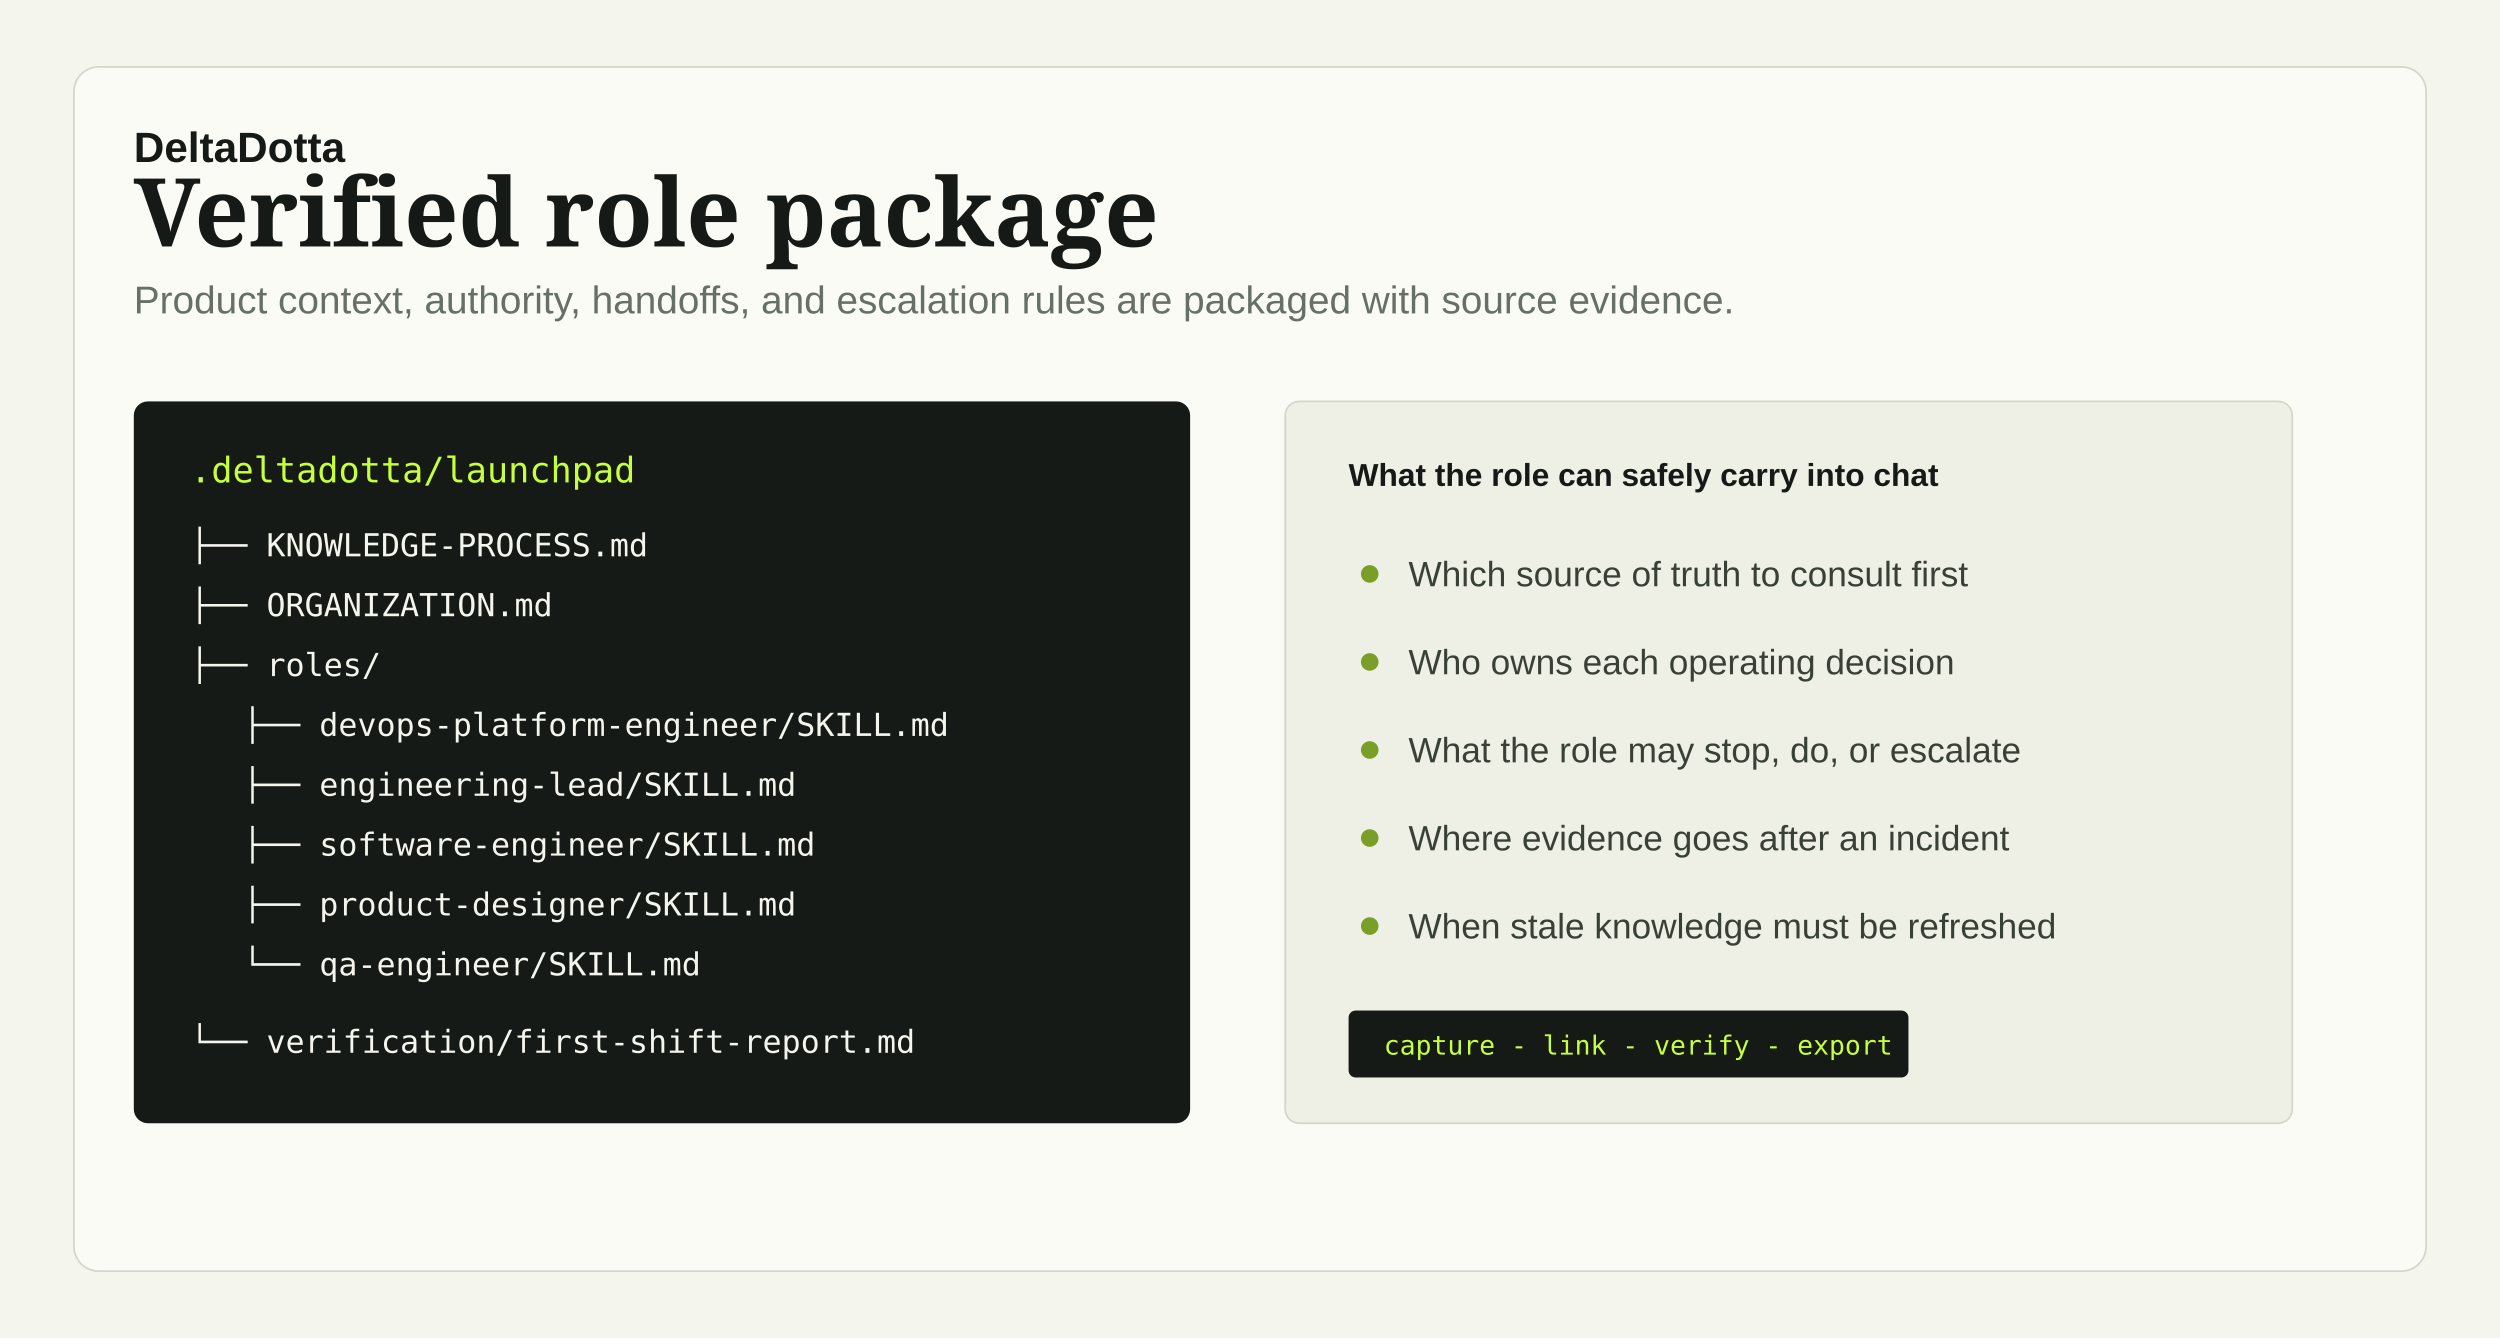
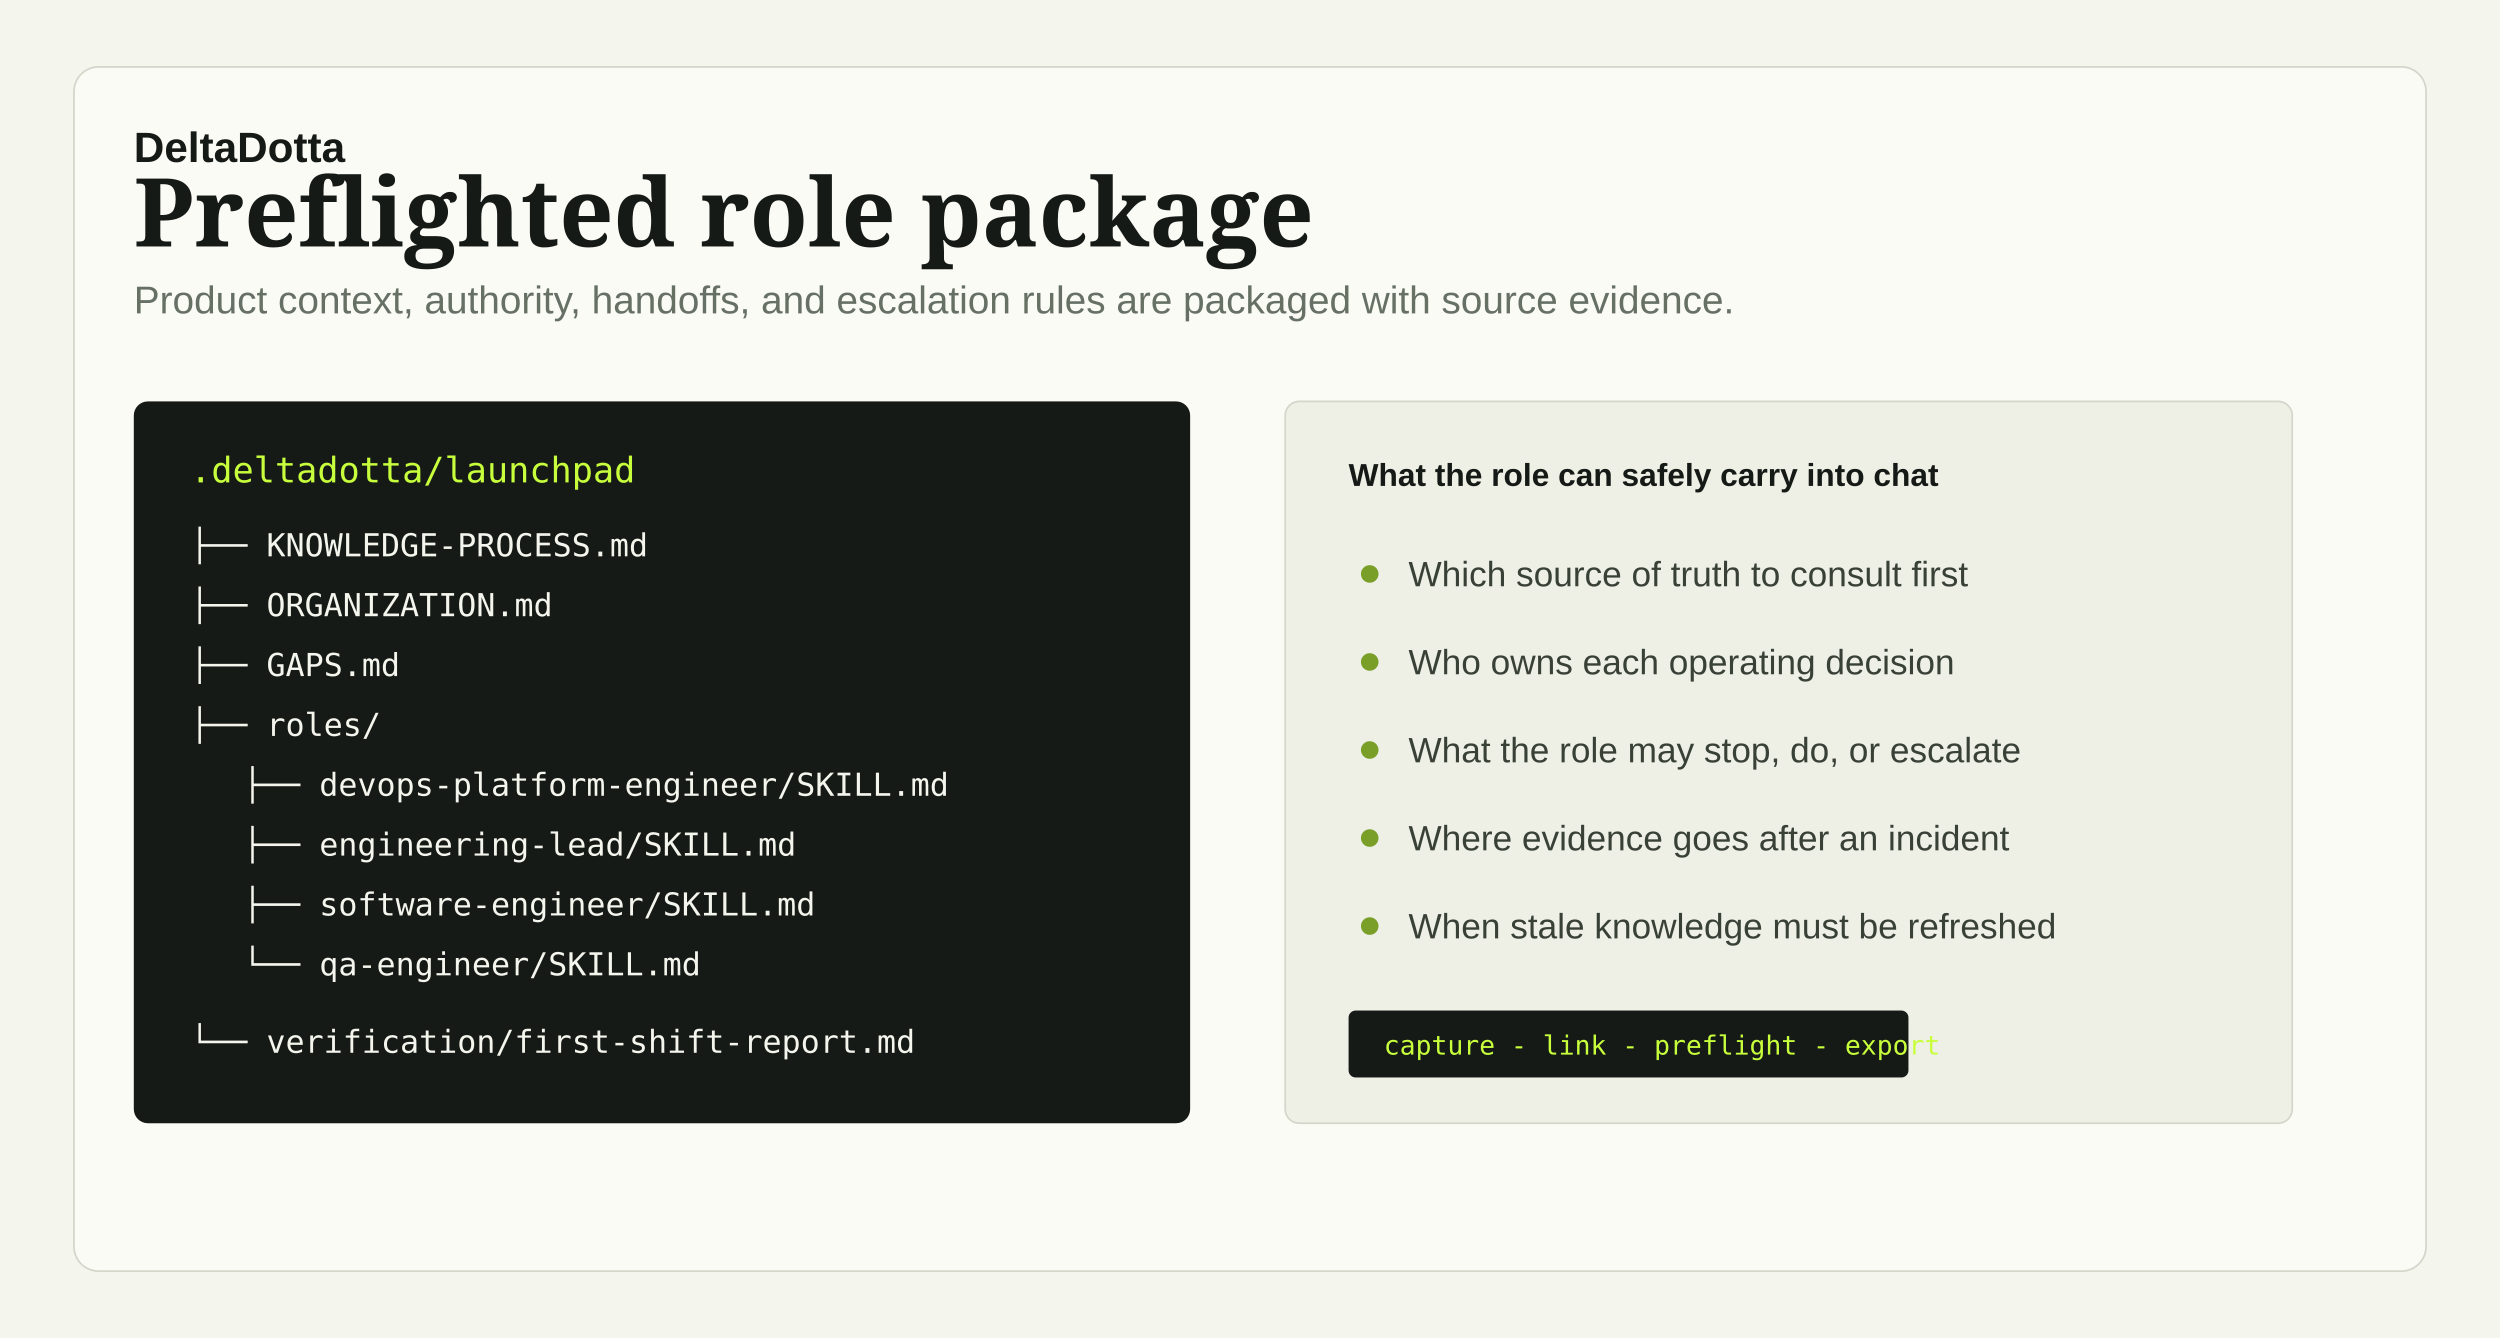
<svg xmlns="http://www.w3.org/2000/svg" width="1420" height="760" viewBox="0 0 1420 760">
  <rect width="1420" height="760" fill="#f4f5ed" />
  <rect x="42" y="38" width="1336" height="684" rx="14" fill="#fbfbf6" stroke="#d3d7ca" />
  <text x="76" y="92" font-family="Arial, sans-serif" font-size="24" font-weight="700" fill="#161a16">DeltaDotta</text>
-   <text x="76" y="140" font-family="Georgia, serif" font-size="54" font-weight="600" fill="#161a16">Verified role package</text>
+   <text x="76" y="140" font-family="Georgia, serif" font-size="54" font-weight="600" fill="#161a16">Preflighted role package</text>
  <text x="76" y="178" font-family="Arial, sans-serif" font-size="22" fill="#667064">Product context, authority, handoffs, and escalation rules are packaged with source evidence.</text>
  <rect x="76" y="228" width="600" height="410" rx="8" fill="#161a16" />
  <text x="108" y="274" font-family="Menlo, monospace" font-size="20" fill="#c8ff3c">.deltadotta/launchpad</text>
  <text x="108" y="316" font-family="Menlo, monospace" font-size="18" fill="#f4f5ed">├── KNOWLEDGE-PROCESS.md</text>
  <text x="108" y="350" font-family="Menlo, monospace" font-size="18" fill="#f4f5ed">├── ORGANIZATION.md</text>
-   <text x="108" y="384" font-family="Menlo, monospace" font-size="18" fill="#f4f5ed">├── roles/</text>
-   <text x="138" y="418" font-family="Menlo, monospace" font-size="18" fill="#f4f5ed">├── devops-platform-engineer/SKILL.md</text>
-   <text x="138" y="452" font-family="Menlo, monospace" font-size="18" fill="#f4f5ed">├── engineering-lead/SKILL.md</text>
-   <text x="138" y="486" font-family="Menlo, monospace" font-size="18" fill="#f4f5ed">├── software-engineer/SKILL.md</text>
-   <text x="138" y="520" font-family="Menlo, monospace" font-size="18" fill="#f4f5ed">├── product-designer/SKILL.md</text>
+   <text x="108" y="384" font-family="Menlo, monospace" font-size="18" fill="#f4f5ed">├── GAPS.md</text>
+   <text x="108" y="418" font-family="Menlo, monospace" font-size="18" fill="#f4f5ed">├── roles/</text>
+   <text x="138" y="452" font-family="Menlo, monospace" font-size="18" fill="#f4f5ed">├── devops-platform-engineer/SKILL.md</text>
+   <text x="138" y="486" font-family="Menlo, monospace" font-size="18" fill="#f4f5ed">├── engineering-lead/SKILL.md</text>
+   <text x="138" y="520" font-family="Menlo, monospace" font-size="18" fill="#f4f5ed">├── software-engineer/SKILL.md</text>
  <text x="138" y="554" font-family="Menlo, monospace" font-size="18" fill="#f4f5ed">└── qa-engineer/SKILL.md</text>
  <text x="108" y="598" font-family="Menlo, monospace" font-size="18" fill="#f4f5ed">└── verification/first-shift-report.md</text>
  <rect x="730" y="228" width="572" height="410" rx="8" fill="#eef0e6" stroke="#d3d7ca" />
  <text x="766" y="276" font-family="Arial, sans-serif" font-size="18" font-weight="700" fill="#161a16">What the role can safely carry into chat</text>
  <circle cx="778" cy="326" r="5" fill="#7a9f29" />
  <text x="800" y="333" font-family="Arial, sans-serif" font-size="20" fill="#394137">Which source of truth to consult first</text>
  <circle cx="778" cy="376" r="5" fill="#7a9f29" />
  <text x="800" y="383" font-family="Arial, sans-serif" font-size="20" fill="#394137">Who owns each operating decision</text>
  <circle cx="778" cy="426" r="5" fill="#7a9f29" />
  <text x="800" y="433" font-family="Arial, sans-serif" font-size="20" fill="#394137">What the role may stop, do, or escalate</text>
  <circle cx="778" cy="476" r="5" fill="#7a9f29" />
  <text x="800" y="483" font-family="Arial, sans-serif" font-size="20" fill="#394137">Where evidence goes after an incident</text>
  <circle cx="778" cy="526" r="5" fill="#7a9f29" />
  <text x="800" y="533" font-family="Arial, sans-serif" font-size="20" fill="#394137">When stale knowledge must be refreshed</text>
  <rect x="766" y="574" width="318" height="38" rx="4" fill="#161a16" />
-   <text x="786" y="599" font-family="Menlo, monospace" font-size="15" fill="#c8ff3c">capture - link - verify - export</text>
+   <text x="786" y="599" font-family="Menlo, monospace" font-size="15" fill="#c8ff3c">capture - link - preflight - export</text>
</svg>
